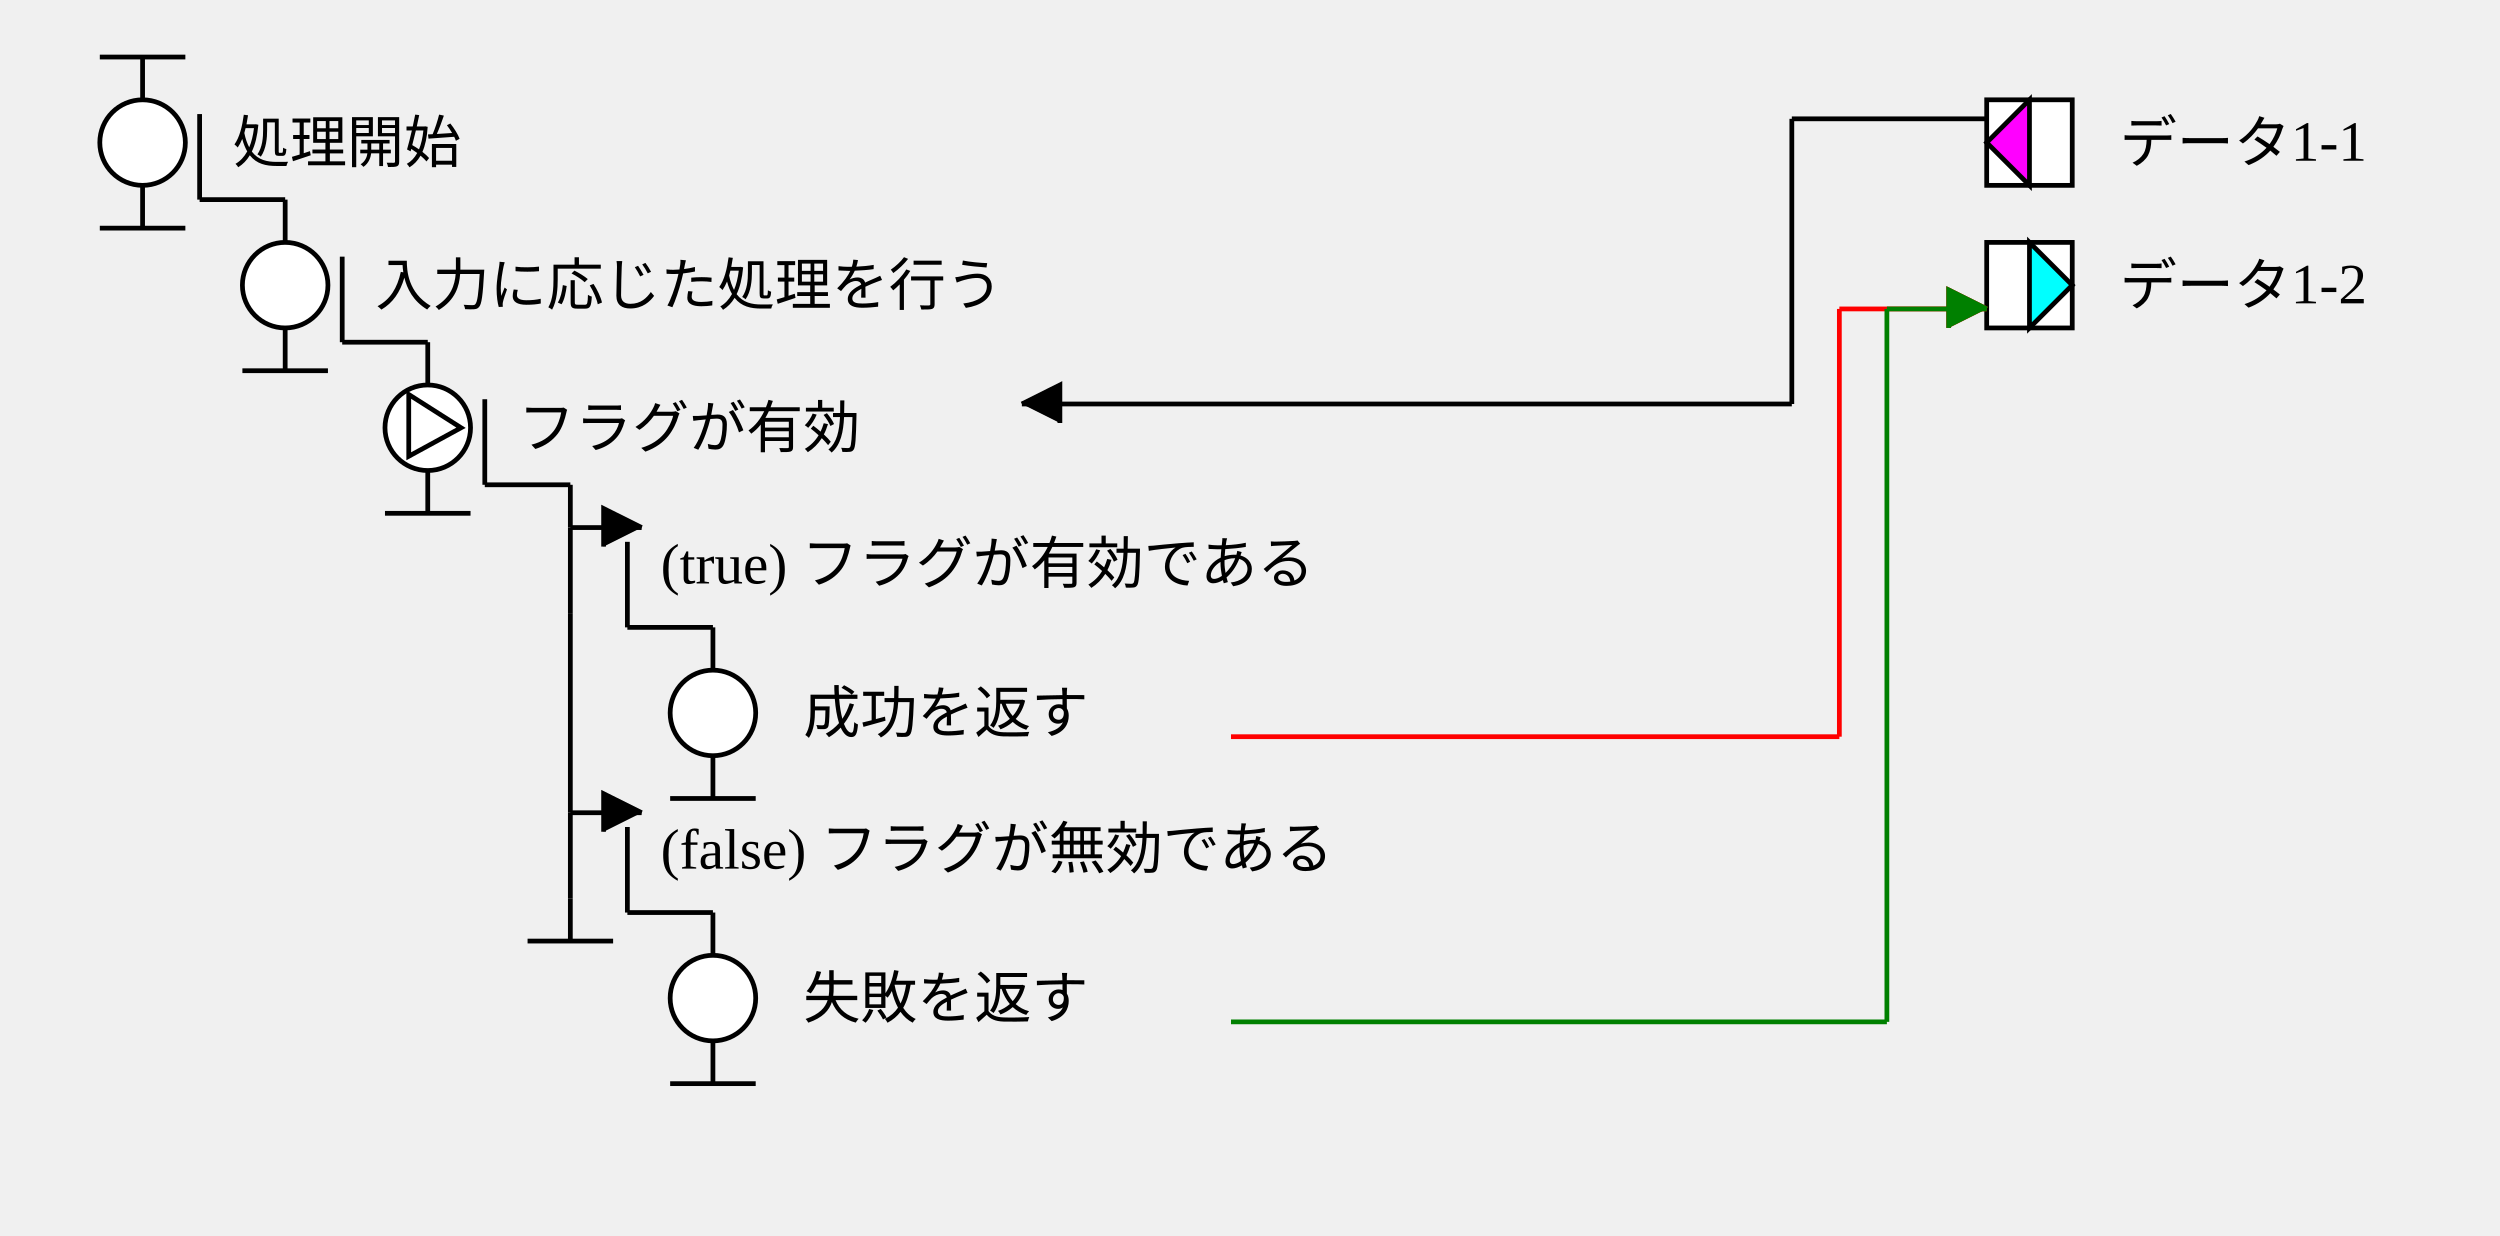
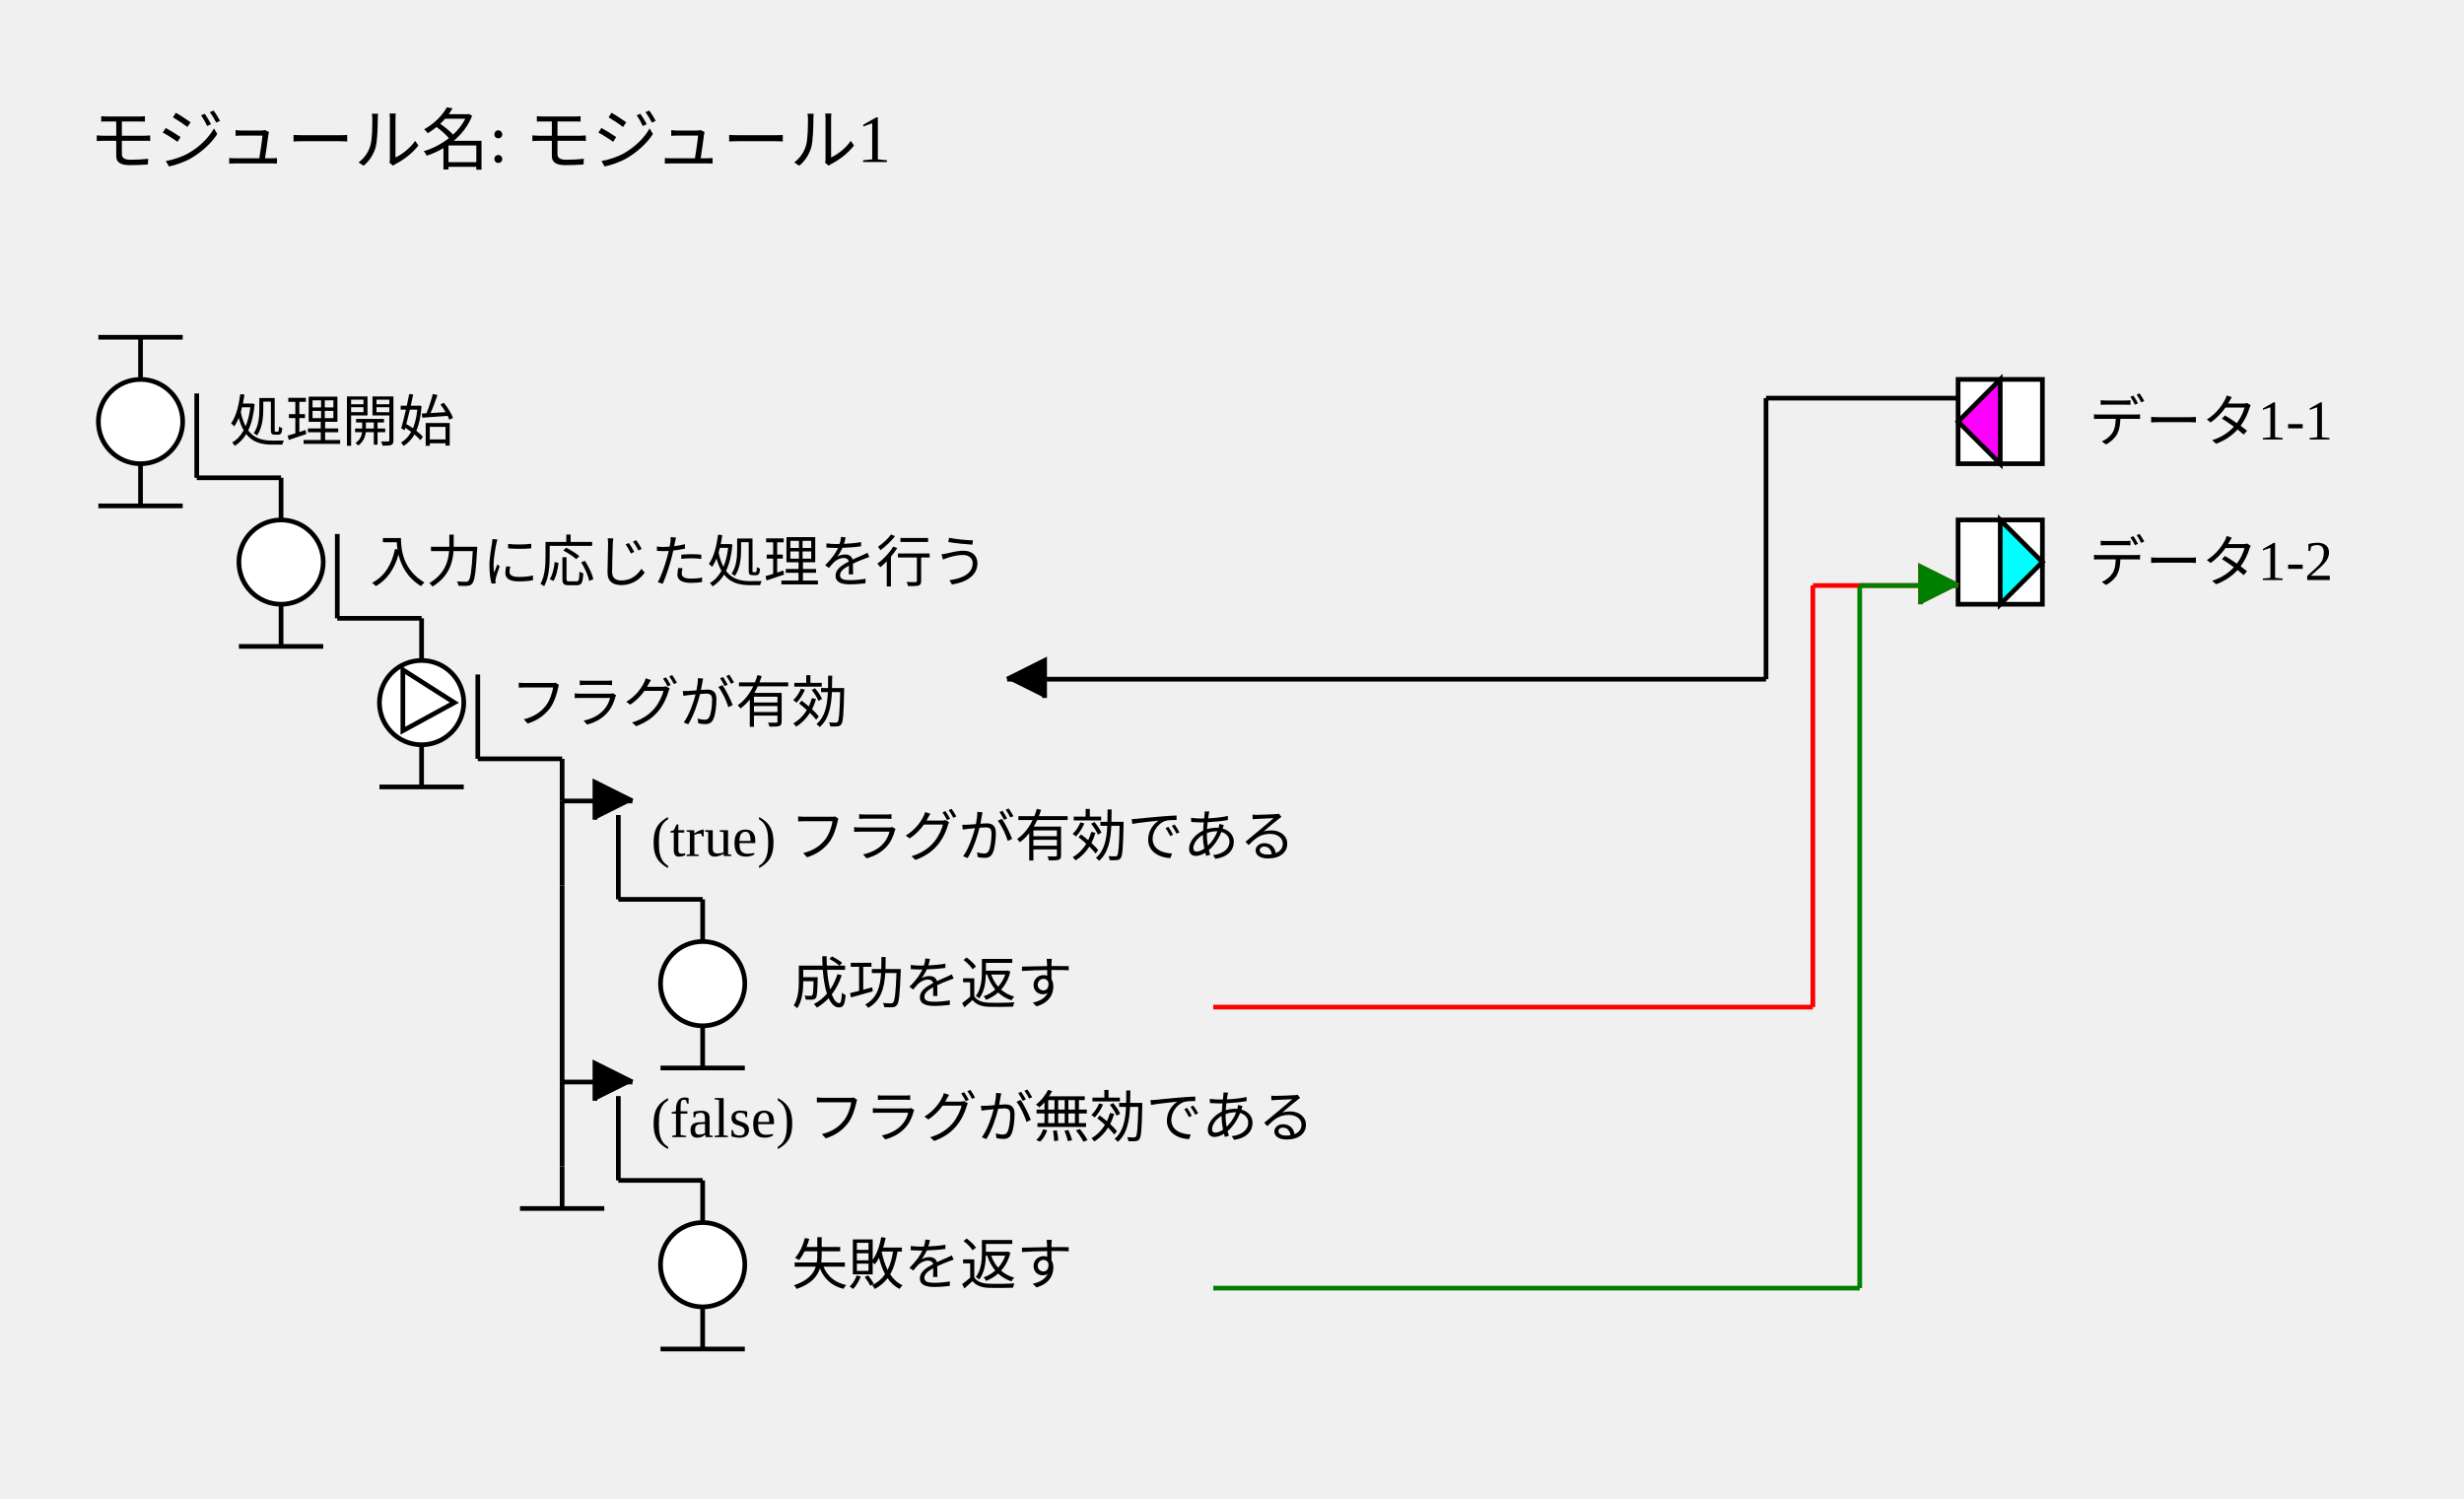
- <svg xmlns="http://www.w3.org/2000/svg" width="526" height="260" style="background-color: #808d81">
-   <circle cx="30" cy="30" r="9" fill="white" stroke="black" />
-   <text x="49" y="30" text-anchor="start" dominant-baseline="middle" font-size="100%" rotate="0">処理開始</text>
-   <line x1="30" y1="12" x2="30" y2="21" stroke="black" />
-   <line x1="21" y1="12" x2="39" y2="12" stroke="black" />
-   <line x1="30" y1="39" x2="30" y2="48" stroke="black" />
-   <line x1="21" y1="48" x2="39" y2="48" stroke="black" />
-   <circle cx="60" cy="60" r="9" fill="white" stroke="black" />
-   <text x="79" y="60" text-anchor="start" dominant-baseline="middle" font-size="100%" rotate="0">入力に応じた処理を行う</text>
-   <line x1="60" y1="69" x2="60" y2="78" stroke="black" />
-   <line x1="51" y1="78" x2="69" y2="78" stroke="black" />
-   <line x1="60" y1="42" x2="60" y2="51" stroke="black" />
-   <line x1="42" y1="42" x2="60" y2="42" stroke="black" />
-   <line x1="42" y1="24" x2="42" y2="42" stroke="black" />
-   <circle cx="90" cy="90" r="9" fill="white" stroke="black" />
-   <polygon points="97 90 86 96 86 83" fill="white" stroke="black" />
-   <text x="109" y="90" text-anchor="start" dominant-baseline="middle" font-size="100%" rotate="0">フラグが有効</text>
-   <line x1="90" y1="99" x2="90" y2="108" stroke="black" />
-   <line x1="81" y1="108" x2="99" y2="108" stroke="black" />
-   <line x1="90" y1="72" x2="90" y2="81" stroke="black" />
-   <line x1="72" y1="72" x2="90" y2="72" stroke="black" />
-   <line x1="72" y1="54" x2="72" y2="72" stroke="black" />
-   <line x1="120" y1="111" x2="120" y2="129" stroke="black" />
-   <line x1="120" y1="111" x2="135" y2="111" stroke="black" />
-   <path d="M 135 111 L 127 107 L 127 115" stroke="black" fill="black" />
-   <text x="139" y="120" text-anchor="start" dominant-baseline="middle" font-size="100%" rotate="0">(true) フラグが有効である</text>
-   <line x1="120" y1="102" x2="120" y2="111" stroke="black" />
-   <line x1="102" y1="102" x2="120" y2="102" stroke="black" />
-   <line x1="102" y1="84" x2="102" y2="102" stroke="black" />
-   <circle cx="150" cy="150" r="9" fill="white" stroke="black" />
-   <text x="169" y="150" text-anchor="start" dominant-baseline="middle" font-size="100%" rotate="0">成功を返す</text>
-   <line x1="150" y1="159" x2="150" y2="168" stroke="black" />
-   <line x1="141" y1="168" x2="159" y2="168" stroke="black" />
-   <line x1="150" y1="132" x2="150" y2="141" stroke="black" />
-   <line x1="132" y1="132" x2="150" y2="132" stroke="black" />
-   <line x1="132" y1="114" x2="132" y2="132" stroke="black" />
+ <svg xmlns="http://www.w3.org/2000/svg" width="526" height="320" style="background-color: #808d81">
+   <text x="19" y="30" text-anchor="start" dominant-baseline="middle" font-size="120%" rotate="0">モジュール名: モジュール1</text>
+   <circle cx="30" cy="90" r="9" fill="white" stroke="black" />
+   <text x="49" y="90" text-anchor="start" dominant-baseline="middle" font-size="100%" rotate="0">処理開始</text>
+   <line x1="30" y1="72" x2="30" y2="81" stroke="black" />
+   <line x1="21" y1="72" x2="39" y2="72" stroke="black" />
+   <line x1="30" y1="99" x2="30" y2="108" stroke="black" />
+   <line x1="21" y1="108" x2="39" y2="108" stroke="black" />
+   <circle cx="60" cy="120" r="9" fill="white" stroke="black" />
+   <text x="79" y="120" text-anchor="start" dominant-baseline="middle" font-size="100%" rotate="0">入力に応じた処理を行う</text>
+   <line x1="60" y1="129" x2="60" y2="138" stroke="black" />
+   <line x1="51" y1="138" x2="69" y2="138" stroke="black" />
+   <line x1="60" y1="102" x2="60" y2="111" stroke="black" />
+   <line x1="42" y1="102" x2="60" y2="102" stroke="black" />
+   <line x1="42" y1="84" x2="42" y2="102" stroke="black" />
+   <circle cx="90" cy="150" r="9" fill="white" stroke="black" />
+   <polygon points="97 150 86 156 86 143" fill="white" stroke="black" />
+   <text x="109" y="150" text-anchor="start" dominant-baseline="middle" font-size="100%" rotate="0">フラグが有効</text>
+   <line x1="90" y1="159" x2="90" y2="168" stroke="black" />
+   <line x1="81" y1="168" x2="99" y2="168" stroke="black" />
+   <line x1="90" y1="132" x2="90" y2="141" stroke="black" />
+   <line x1="72" y1="132" x2="90" y2="132" stroke="black" />
+   <line x1="72" y1="114" x2="72" y2="132" stroke="black" />
  <line x1="120" y1="171" x2="120" y2="189" stroke="black" />
  <line x1="120" y1="171" x2="135" y2="171" stroke="black" />
  <path d="M 135 171 L 127 167 L 127 175" stroke="black" fill="black" />
-   <text x="139" y="180" text-anchor="start" dominant-baseline="middle" font-size="100%" rotate="0">(false) フラグが無効である</text>
-   <line x1="120" y1="129" x2="120" y2="171" stroke="black" />
-   <line x1="120" y1="189" x2="120" y2="198" stroke="black" />
-   <line x1="111" y1="198" x2="129" y2="198" stroke="black" />
+   <text x="139" y="180" text-anchor="start" dominant-baseline="middle" font-size="100%" rotate="0">(true) フラグが有効である</text>
+   <line x1="120" y1="162" x2="120" y2="171" stroke="black" />
+   <line x1="102" y1="162" x2="120" y2="162" stroke="black" />
+   <line x1="102" y1="144" x2="102" y2="162" stroke="black" />
  <circle cx="150" cy="210" r="9" fill="white" stroke="black" />
-   <text x="169" y="210" text-anchor="start" dominant-baseline="middle" font-size="100%" rotate="0">失敗を返す</text>
+   <text x="169" y="210" text-anchor="start" dominant-baseline="middle" font-size="100%" rotate="0">成功を返す</text>
  <line x1="150" y1="219" x2="150" y2="228" stroke="black" />
  <line x1="141" y1="228" x2="159" y2="228" stroke="black" />
  <line x1="150" y1="192" x2="150" y2="201" stroke="black" />
  <line x1="132" y1="192" x2="150" y2="192" stroke="black" />
  <line x1="132" y1="174" x2="132" y2="192" stroke="black" />
-   <line x1="215" y1="85" x2="377" y2="85" stroke="black" />
-   <path d="M 215 85 L 223 81 L 223 89" stroke="black" fill="black" />
-   <line x1="259" y1="155" x2="387" y2="155" stroke="red" />
-   <line x1="259" y1="215" x2="397" y2="215" stroke="green" />
-   <rect x="418" y="21" width="18" height="18" fill="white" stroke="black" />
-   <text x="446" y="30" text-anchor="start" dominant-baseline="middle" font-size="100%" rotate="0">データ1-1</text>
-   <rect x="418" y="51" width="18" height="18" fill="white" stroke="black" />
-   <text x="446" y="60" text-anchor="start" dominant-baseline="middle" font-size="100%" rotate="0">データ1-2</text>
-   <path d="M 418 30 L 427 21 L 427 39 Z" stroke="black" fill="fuchsia" />
-   <line x1="377" y1="25" x2="418" y2="25" stroke="black" />
-   <path d="M 436 60 L 427 51 L 427 69 Z" stroke="black" fill="aqua" />
-   <line x1="387" y1="65" x2="418" y2="65" stroke="red" />
-   <path d="M 418 65 L 410 61 L 410 69" stroke="red" fill="red" />
-   <line x1="397" y1="65" x2="418" y2="65" stroke="green" />
-   <path d="M 418 65 L 410 61 L 410 69" stroke="green" fill="green" />
-   <line x1="377" y1="25" x2="377" y2="85" stroke="black" />
-   <line x1="387" y1="65" x2="387" y2="155" stroke="red" />
-   <line x1="397" y1="65" x2="397" y2="215" stroke="green" />
+   <line x1="120" y1="231" x2="120" y2="249" stroke="black" />
+   <line x1="120" y1="231" x2="135" y2="231" stroke="black" />
+   <path d="M 135 231 L 127 227 L 127 235" stroke="black" fill="black" />
+   <text x="139" y="240" text-anchor="start" dominant-baseline="middle" font-size="100%" rotate="0">(false) フラグが無効である</text>
+   <line x1="120" y1="189" x2="120" y2="231" stroke="black" />
+   <line x1="120" y1="249" x2="120" y2="258" stroke="black" />
+   <line x1="111" y1="258" x2="129" y2="258" stroke="black" />
+   <circle cx="150" cy="270" r="9" fill="white" stroke="black" />
+   <text x="169" y="270" text-anchor="start" dominant-baseline="middle" font-size="100%" rotate="0">失敗を返す</text>
+   <line x1="150" y1="279" x2="150" y2="288" stroke="black" />
+   <line x1="141" y1="288" x2="159" y2="288" stroke="black" />
+   <line x1="150" y1="252" x2="150" y2="261" stroke="black" />
+   <line x1="132" y1="252" x2="150" y2="252" stroke="black" />
+   <line x1="132" y1="234" x2="132" y2="252" stroke="black" />
+   <line x1="215" y1="145" x2="377" y2="145" stroke="black" />
+   <path d="M 215 145 L 223 141 L 223 149" stroke="black" fill="black" />
+   <line x1="259" y1="215" x2="387" y2="215" stroke="red" />
+   <line x1="259" y1="275" x2="397" y2="275" stroke="green" />
+   <rect x="418" y="81" width="18" height="18" fill="white" stroke="black" />
+   <text x="446" y="90" text-anchor="start" dominant-baseline="middle" font-size="100%" rotate="0">データ1-1</text>
+   <rect x="418" y="111" width="18" height="18" fill="white" stroke="black" />
+   <text x="446" y="120" text-anchor="start" dominant-baseline="middle" font-size="100%" rotate="0">データ1-2</text>
+   <path d="M 418 90 L 427 81 L 427 99 Z" stroke="black" fill="fuchsia" />
+   <line x1="377" y1="85" x2="418" y2="85" stroke="black" />
+   <path d="M 436 120 L 427 111 L 427 129 Z" stroke="black" fill="aqua" />
+   <line x1="387" y1="125" x2="418" y2="125" stroke="red" />
+   <path d="M 418 125 L 410 121 L 410 129" stroke="red" fill="red" />
+   <line x1="397" y1="125" x2="418" y2="125" stroke="green" />
+   <path d="M 418 125 L 410 121 L 410 129" stroke="green" fill="green" />
+   <line x1="377" y1="85" x2="377" y2="145" stroke="black" />
+   <line x1="387" y1="125" x2="387" y2="215" stroke="red" />
+   <line x1="397" y1="125" x2="397" y2="275" stroke="green" />
</svg>
